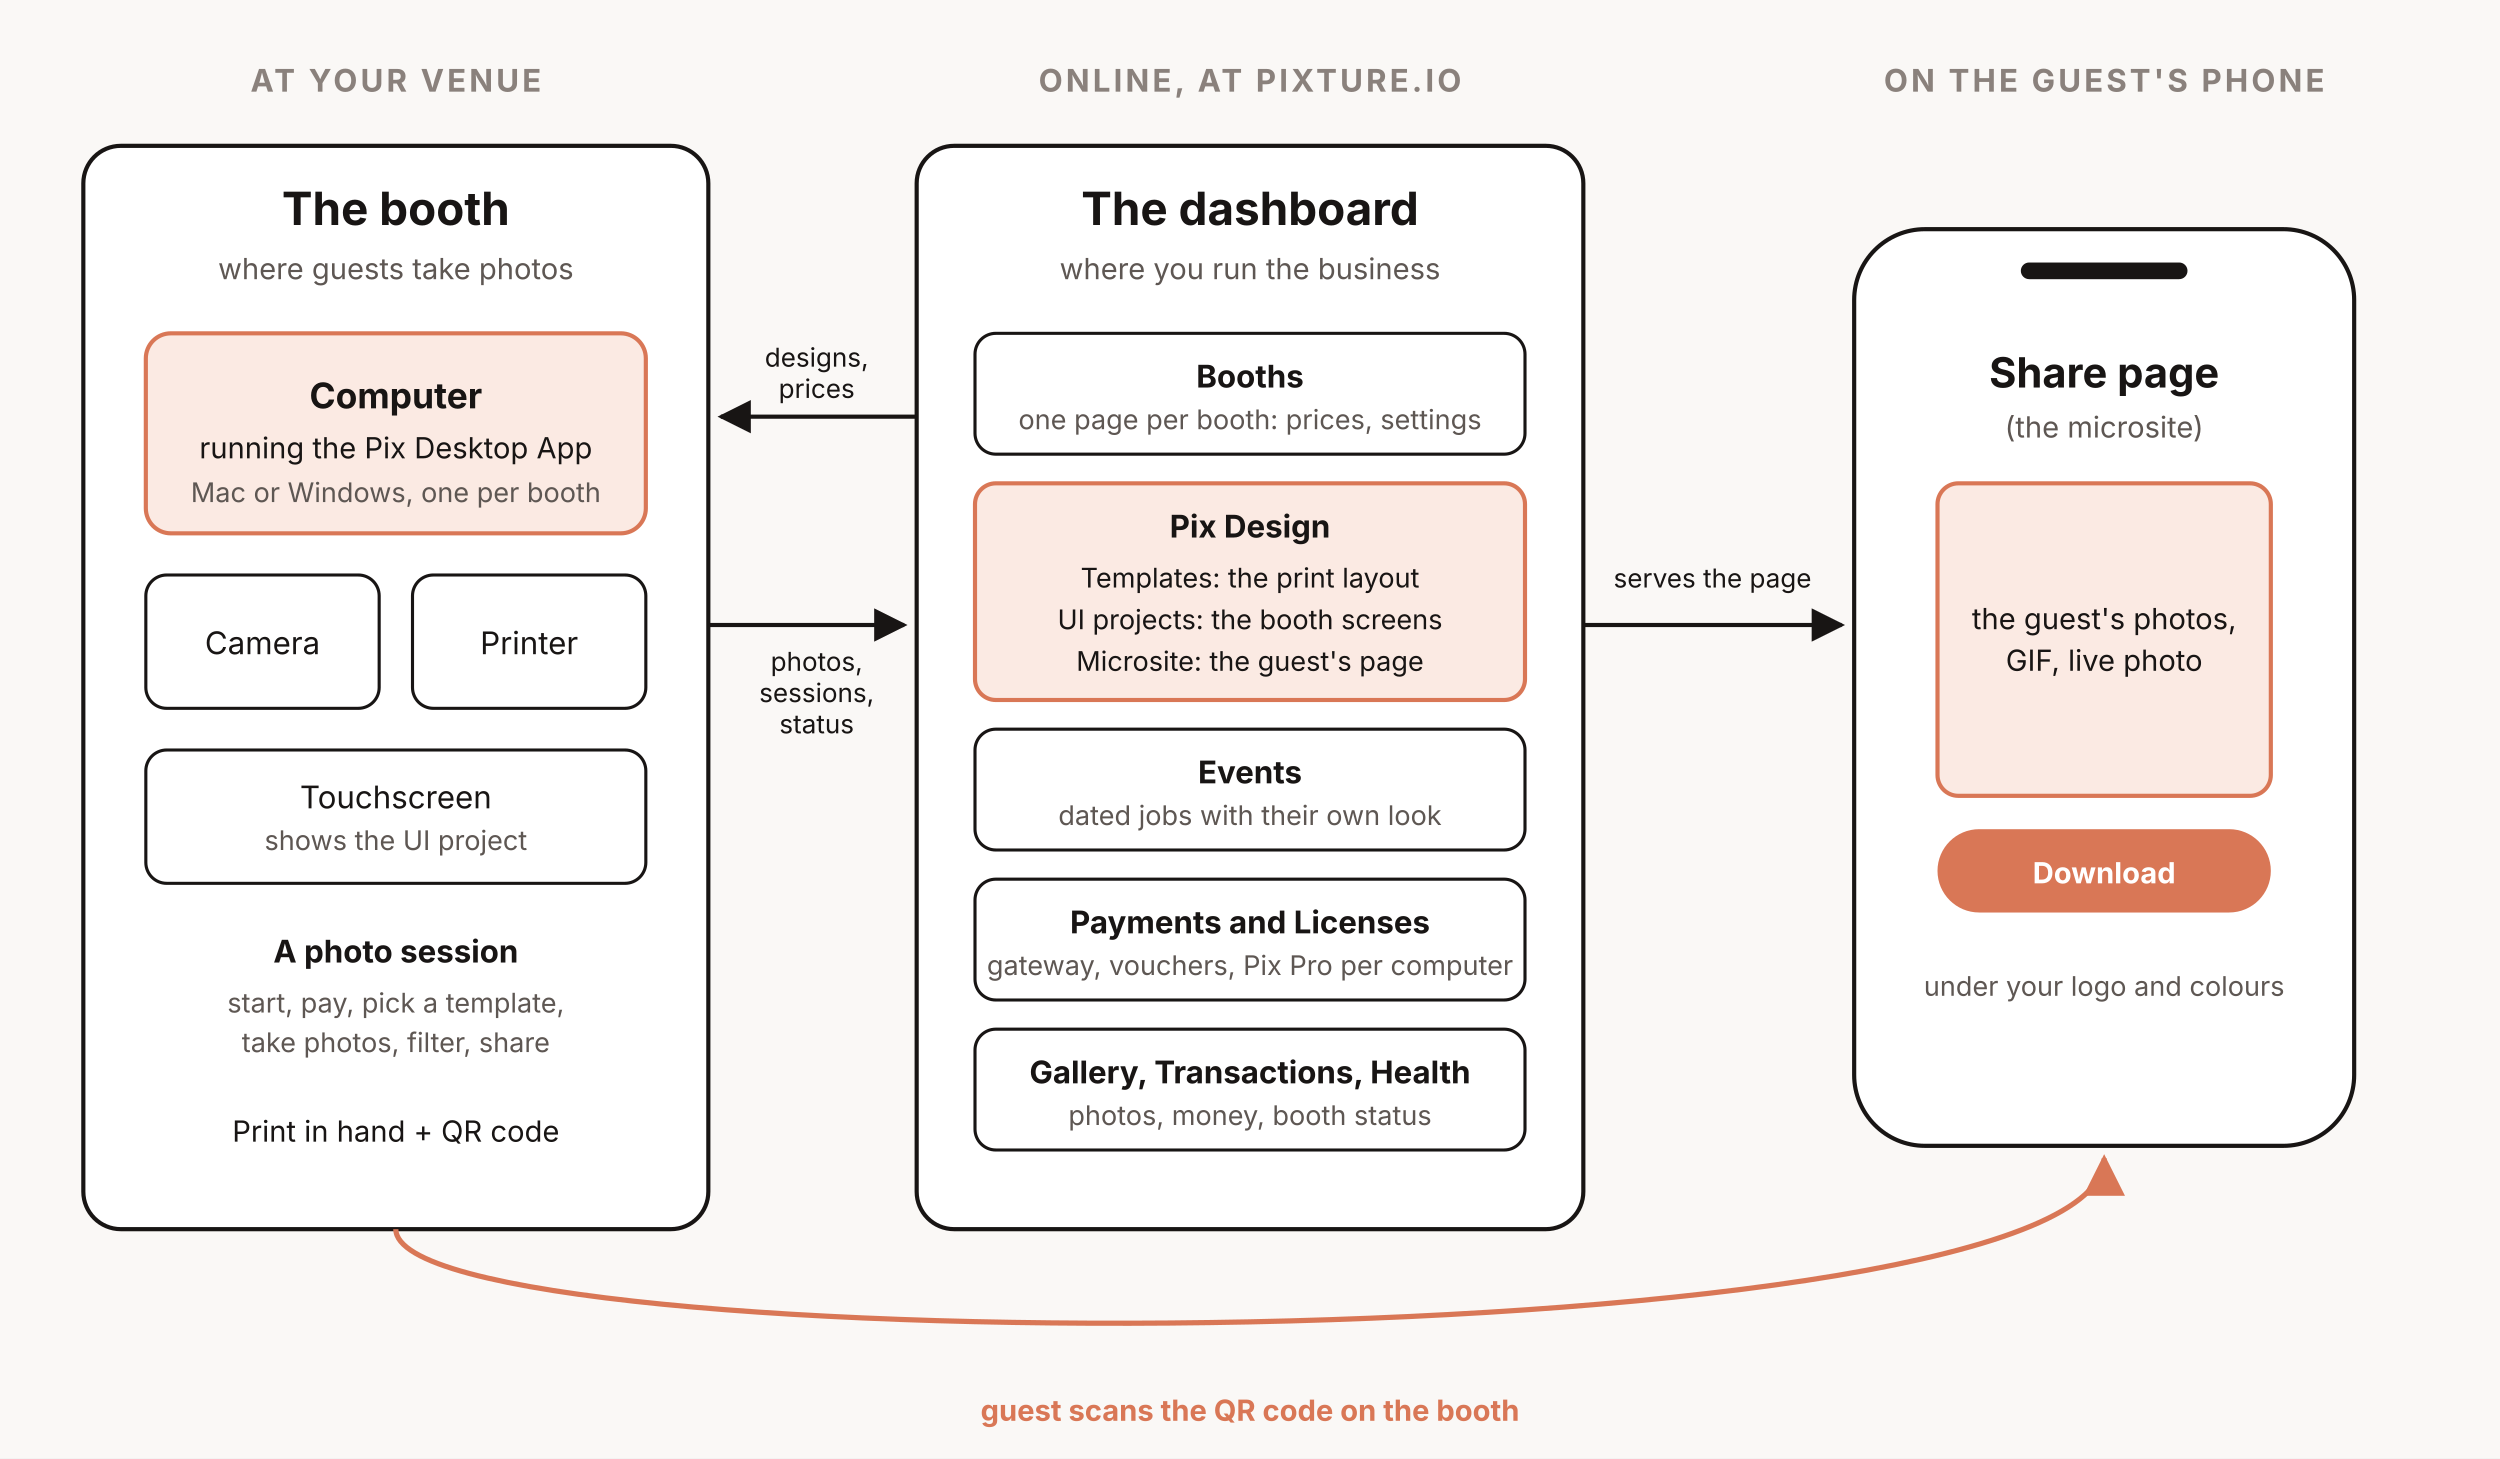
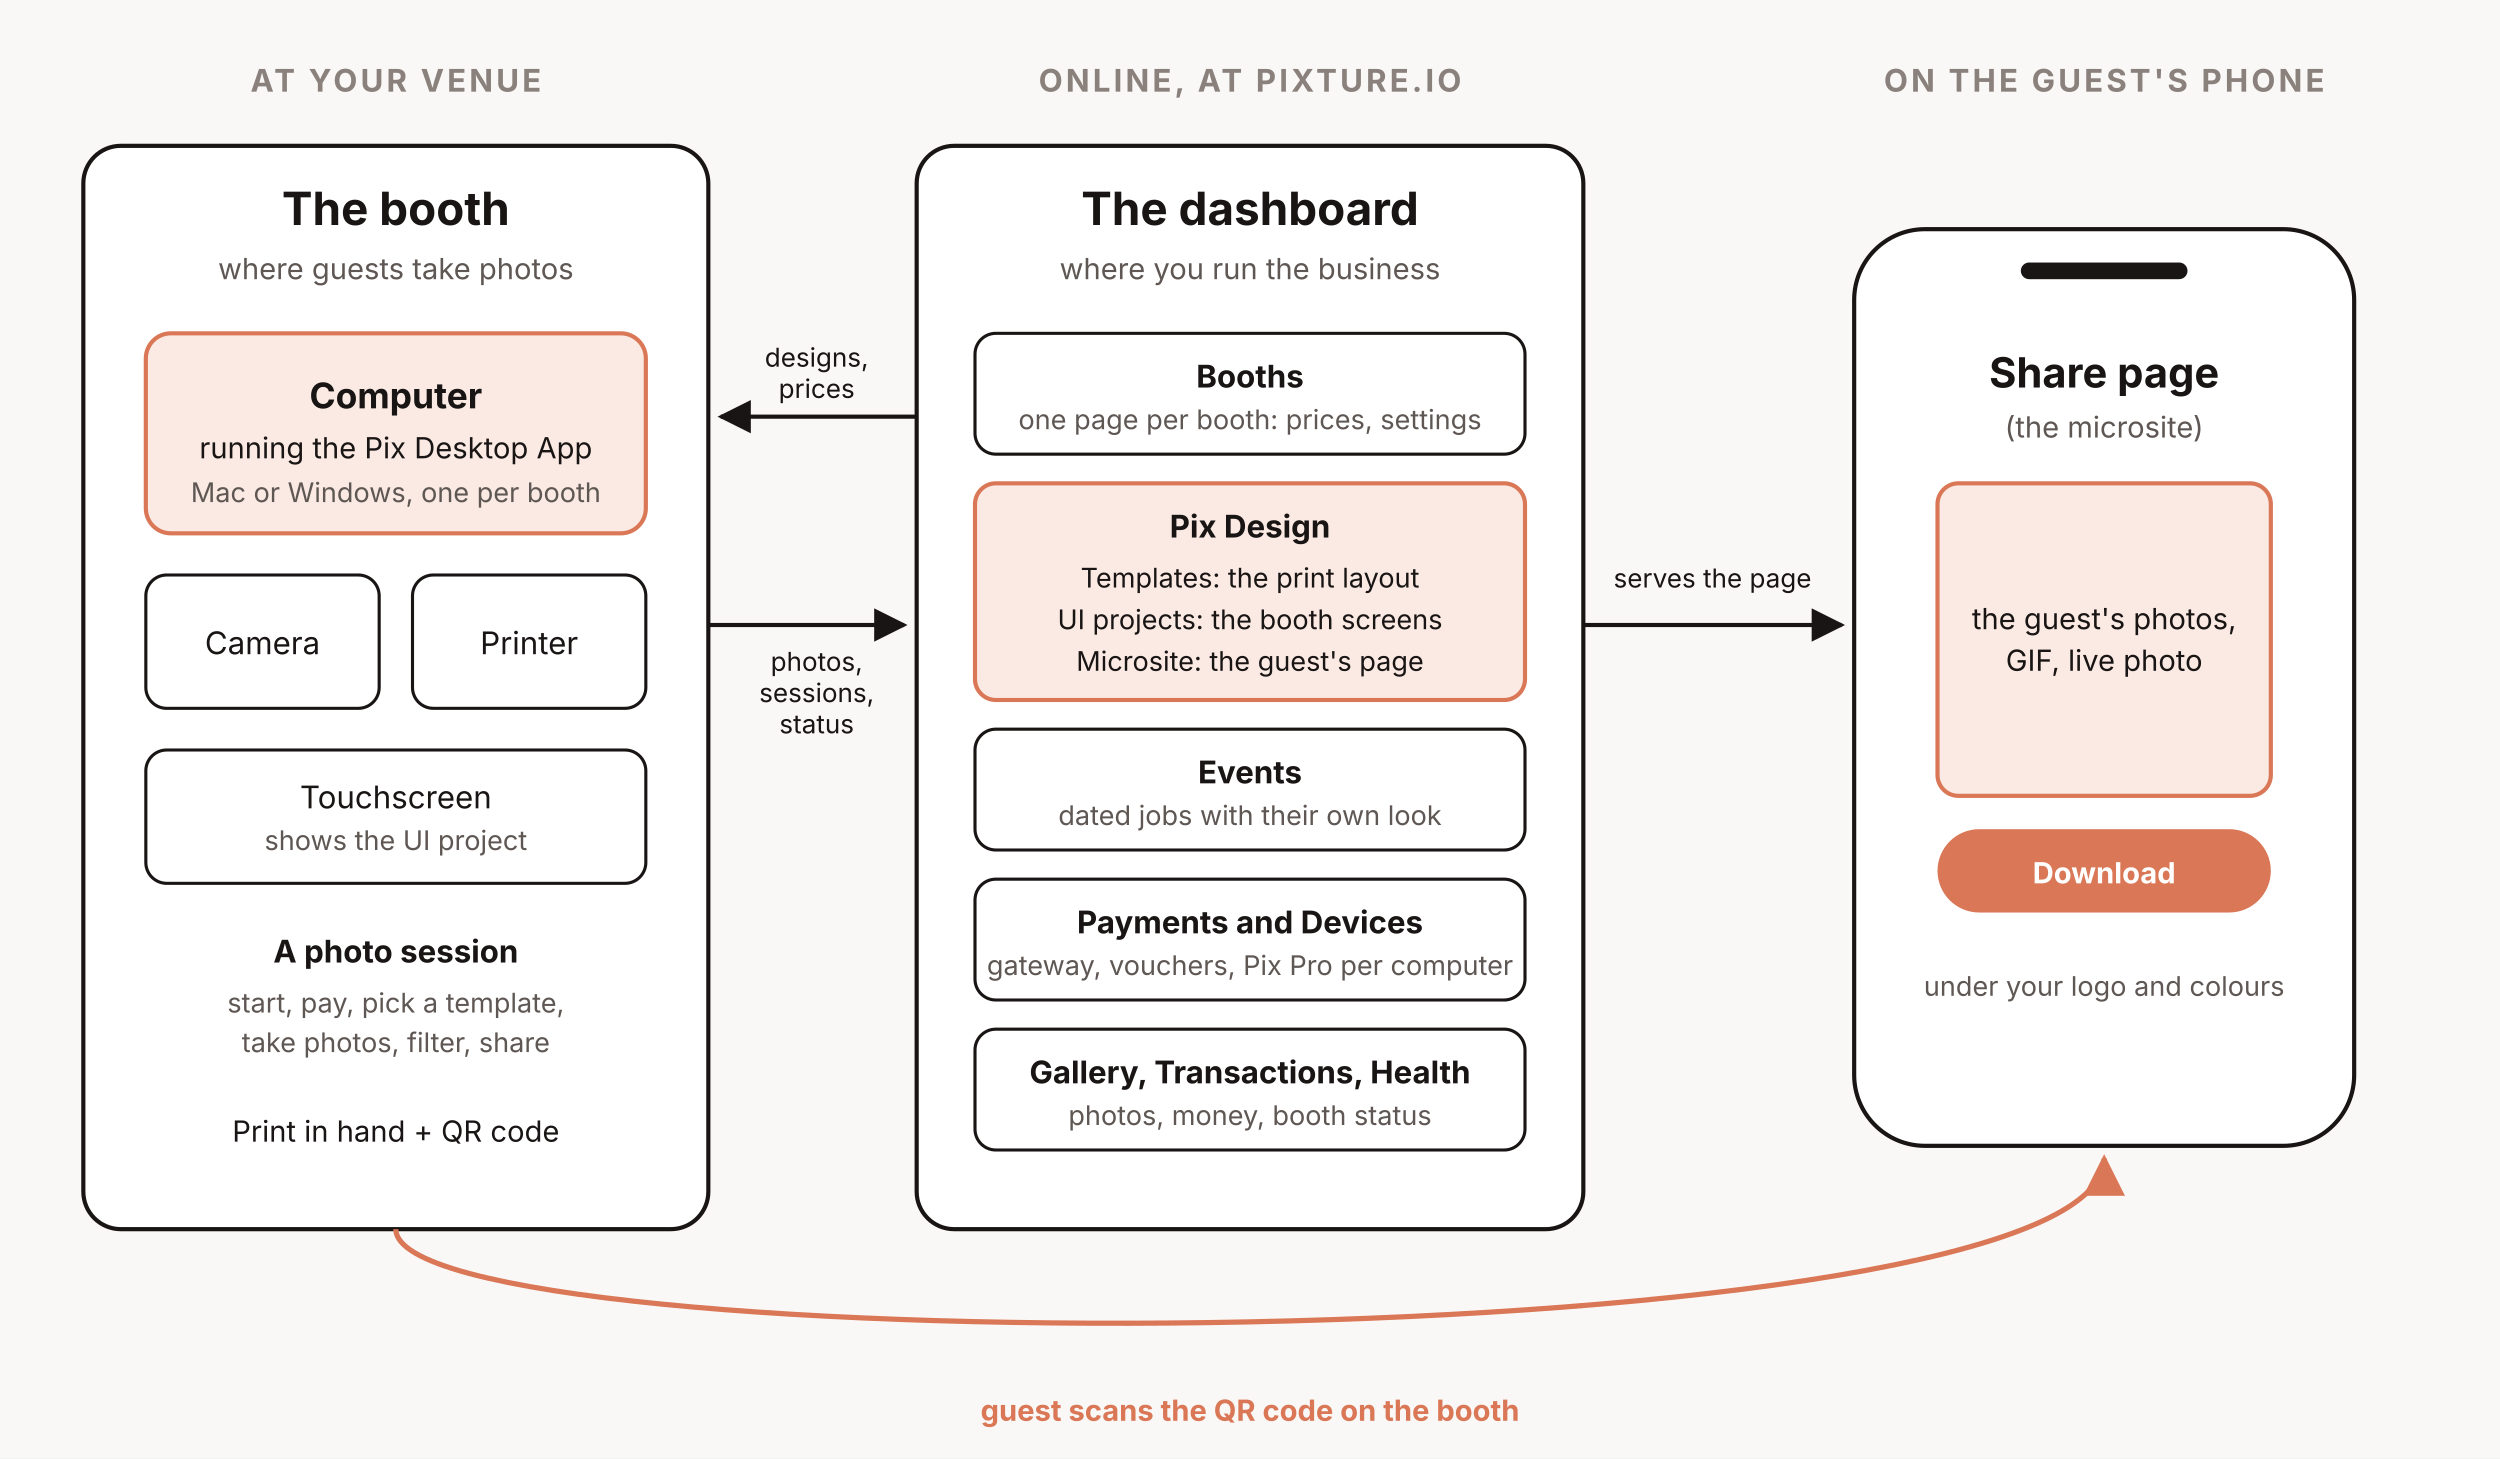
<svg xmlns="http://www.w3.org/2000/svg" viewBox="0 0 1200 700" width="1200" height="700" font-family="Inter, -apple-system, Segoe UI, Helvetica, Arial, sans-serif">
  <defs>
    <marker id="a" viewBox="0 0 10 10" refX="9" refY="5" markerWidth="8" markerHeight="8" orient="auto-start-reverse">
      <path d="M0 0 L10 5 L0 10 z" fill="#181514" />
    </marker>
    <marker id="c" viewBox="0 0 10 10" refX="9" refY="5" markerWidth="8" markerHeight="8" orient="auto-start-reverse">
      <path d="M0 0 L10 5 L0 10 z" fill="#D97756" />
    </marker>
  </defs>
  <rect width="1200" height="700" fill="#FAF8F6" />
  <text x="190" y="44" text-anchor="middle" font-size="15" font-weight="700" fill="#8A817C" letter-spacing="1.5">AT YOUR VENUE</text>
  <text x="600" y="44" text-anchor="middle" font-size="15" font-weight="700" fill="#8A817C" letter-spacing="1.5">ONLINE, AT PIXTURE.IO</text>
  <text x="1010" y="44" text-anchor="middle" font-size="15" font-weight="700" fill="#8A817C" letter-spacing="1.5">ON THE GUEST'S PHONE</text>
  <rect x="40" y="70" width="300" height="520" rx="18" fill="#fff" stroke="#181514" stroke-width="2" />
  <text x="190" y="108" text-anchor="middle" font-size="22" font-weight="700" fill="#181514">The booth</text>
  <text x="190" y="134" text-anchor="middle" font-size="14" fill="#5E5753">where guests take photos</text>
  <rect x="70" y="160" width="240" height="96" rx="12" fill="#FBEAE3" stroke="#D97756" stroke-width="2" />
  <text x="190" y="196" text-anchor="middle" font-size="17" font-weight="700" fill="#181514">Computer</text>
  <text x="190" y="220" text-anchor="middle" font-size="14" fill="#181514">running the Pix Desktop App</text>
  <text x="190" y="241" text-anchor="middle" font-size="13" fill="#5E5753">Mac or Windows, one per booth</text>
  <rect x="70" y="276" width="112" height="64" rx="10" fill="#fff" stroke="#181514" stroke-width="1.5" />
  <text x="126" y="314" text-anchor="middle" font-size="15" fill="#181514">Camera</text>
  <rect x="198" y="276" width="112" height="64" rx="10" fill="#fff" stroke="#181514" stroke-width="1.5" />
  <text x="254" y="314" text-anchor="middle" font-size="15" fill="#181514">Printer</text>
  <rect x="70" y="360" width="240" height="64" rx="10" fill="#fff" stroke="#181514" stroke-width="1.5" />
  <text x="190" y="388" text-anchor="middle" font-size="15" fill="#181514">Touchscreen</text>
  <text x="190" y="408" text-anchor="middle" font-size="13" fill="#5E5753">shows the UI project</text>
  <text x="190" y="462" text-anchor="middle" font-size="15" font-weight="700" fill="#181514">A photo session</text>
  <text x="190" y="486" text-anchor="middle" font-size="13" fill="#5E5753">start, pay, pick a template,</text>
  <text x="190" y="505" text-anchor="middle" font-size="13" fill="#5E5753">take photos, filter, share</text>
  <text x="190" y="548" text-anchor="middle" font-size="14" fill="#181514">Print in hand + QR code</text>
  <rect x="440" y="70" width="320" height="520" rx="18" fill="#fff" stroke="#181514" stroke-width="2" />
  <text x="600" y="108" text-anchor="middle" font-size="22" font-weight="700" fill="#181514">The dashboard</text>
  <text x="600" y="134" text-anchor="middle" font-size="14" fill="#5E5753">where you run the business</text>
  <rect x="468" y="160" width="264" height="58" rx="10" fill="#fff" stroke="#181514" stroke-width="1.5" />
  <text x="600" y="186" text-anchor="middle" font-size="15" font-weight="700" fill="#181514">Booths</text>
  <text x="600" y="206" text-anchor="middle" font-size="13" fill="#5E5753">one page per booth: prices, settings</text>
  <rect x="468" y="232" width="264" height="104" rx="10" fill="#FBEAE3" stroke="#D97756" stroke-width="2" />
  <text x="600" y="258" text-anchor="middle" font-size="15" font-weight="700" fill="#181514">Pix Design</text>
  <text x="600" y="282" text-anchor="middle" font-size="13" fill="#181514">Templates: the print layout</text>
  <text x="600" y="302" text-anchor="middle" font-size="13" fill="#181514">UI projects: the booth screens</text>
  <text x="600" y="322" text-anchor="middle" font-size="13" fill="#181514">Microsite: the guest's page</text>
  <rect x="468" y="350" width="264" height="58" rx="10" fill="#fff" stroke="#181514" stroke-width="1.5" />
  <text x="600" y="376" text-anchor="middle" font-size="15" font-weight="700" fill="#181514">Events</text>
  <text x="600" y="396" text-anchor="middle" font-size="13" fill="#5E5753">dated jobs with their own look</text>
  <rect x="468" y="422" width="264" height="58" rx="10" fill="#fff" stroke="#181514" stroke-width="1.5" />
-   <text x="600" y="448" text-anchor="middle" font-size="15" font-weight="700" fill="#181514">Payments and Licenses</text>
+   <text x="600" y="448" text-anchor="middle" font-size="15" font-weight="700" fill="#181514">Payments and Devices</text>
  <text x="600" y="468" text-anchor="middle" font-size="13" fill="#5E5753">gateway, vouchers, Pix Pro per computer</text>
  <rect x="468" y="494" width="264" height="58" rx="10" fill="#fff" stroke="#181514" stroke-width="1.5" />
  <text x="600" y="520" text-anchor="middle" font-size="15" font-weight="700" fill="#181514">Gallery, Transactions, Health</text>
  <text x="600" y="540" text-anchor="middle" font-size="13" fill="#5E5753">photos, money, booth status</text>
  <rect x="890" y="110" width="240" height="440" rx="34" fill="#fff" stroke="#181514" stroke-width="2" />
  <rect x="970" y="126" width="80" height="8" rx="4" fill="#181514" />
  <text x="1010" y="186" text-anchor="middle" font-size="20" font-weight="700" fill="#181514">Share page</text>
  <text x="1010" y="210" text-anchor="middle" font-size="14" fill="#5E5753">(the microsite)</text>
  <rect x="930" y="232" width="160" height="150" rx="10" fill="#FBEAE3" stroke="#D97756" stroke-width="2" />
  <text x="1010" y="302" text-anchor="middle" font-size="14" fill="#181514">the guest's photos,</text>
  <text x="1010" y="322" text-anchor="middle" font-size="14" fill="#181514">GIF, live photo</text>
  <rect x="930" y="398" width="160" height="40" rx="20" fill="#D97756" />
  <text x="1010" y="424" text-anchor="middle" font-size="14" font-weight="700" fill="#fff">Download</text>
  <text x="1010" y="478" text-anchor="middle" font-size="13" fill="#5E5753">under your logo and colours</text>
  <path d="M440 200 L346 200" stroke="#181514" stroke-width="2" fill="none" marker-end="url(#a)" />
  <text x="392" y="176" text-anchor="middle" font-size="12.5" fill="#181514">designs,</text>
  <text x="392" y="191" text-anchor="middle" font-size="12.5" fill="#181514">prices</text>
  <path d="M340 300 L434 300" stroke="#181514" stroke-width="2" fill="none" marker-end="url(#a)" />
  <text x="392" y="322" text-anchor="middle" font-size="12.5" fill="#181514">photos,</text>
  <text x="392" y="337" text-anchor="middle" font-size="12.5" fill="#181514">sessions,</text>
  <text x="392" y="352" text-anchor="middle" font-size="12.5" fill="#181514">status</text>
  <path d="M760 300 L884 300" stroke="#181514" stroke-width="2" fill="none" marker-end="url(#a)" />
  <text x="822" y="282" text-anchor="middle" font-size="12.5" fill="#181514">serves the page</text>
  <path d="M190 590 C190 655, 1010 655, 1010 556" stroke="#D97756" stroke-width="2.5" fill="none" marker-end="url(#c)" />
  <text x="600" y="682" text-anchor="middle" font-size="14" font-weight="700" fill="#D97756">guest scans the QR code on the booth</text>
</svg>
